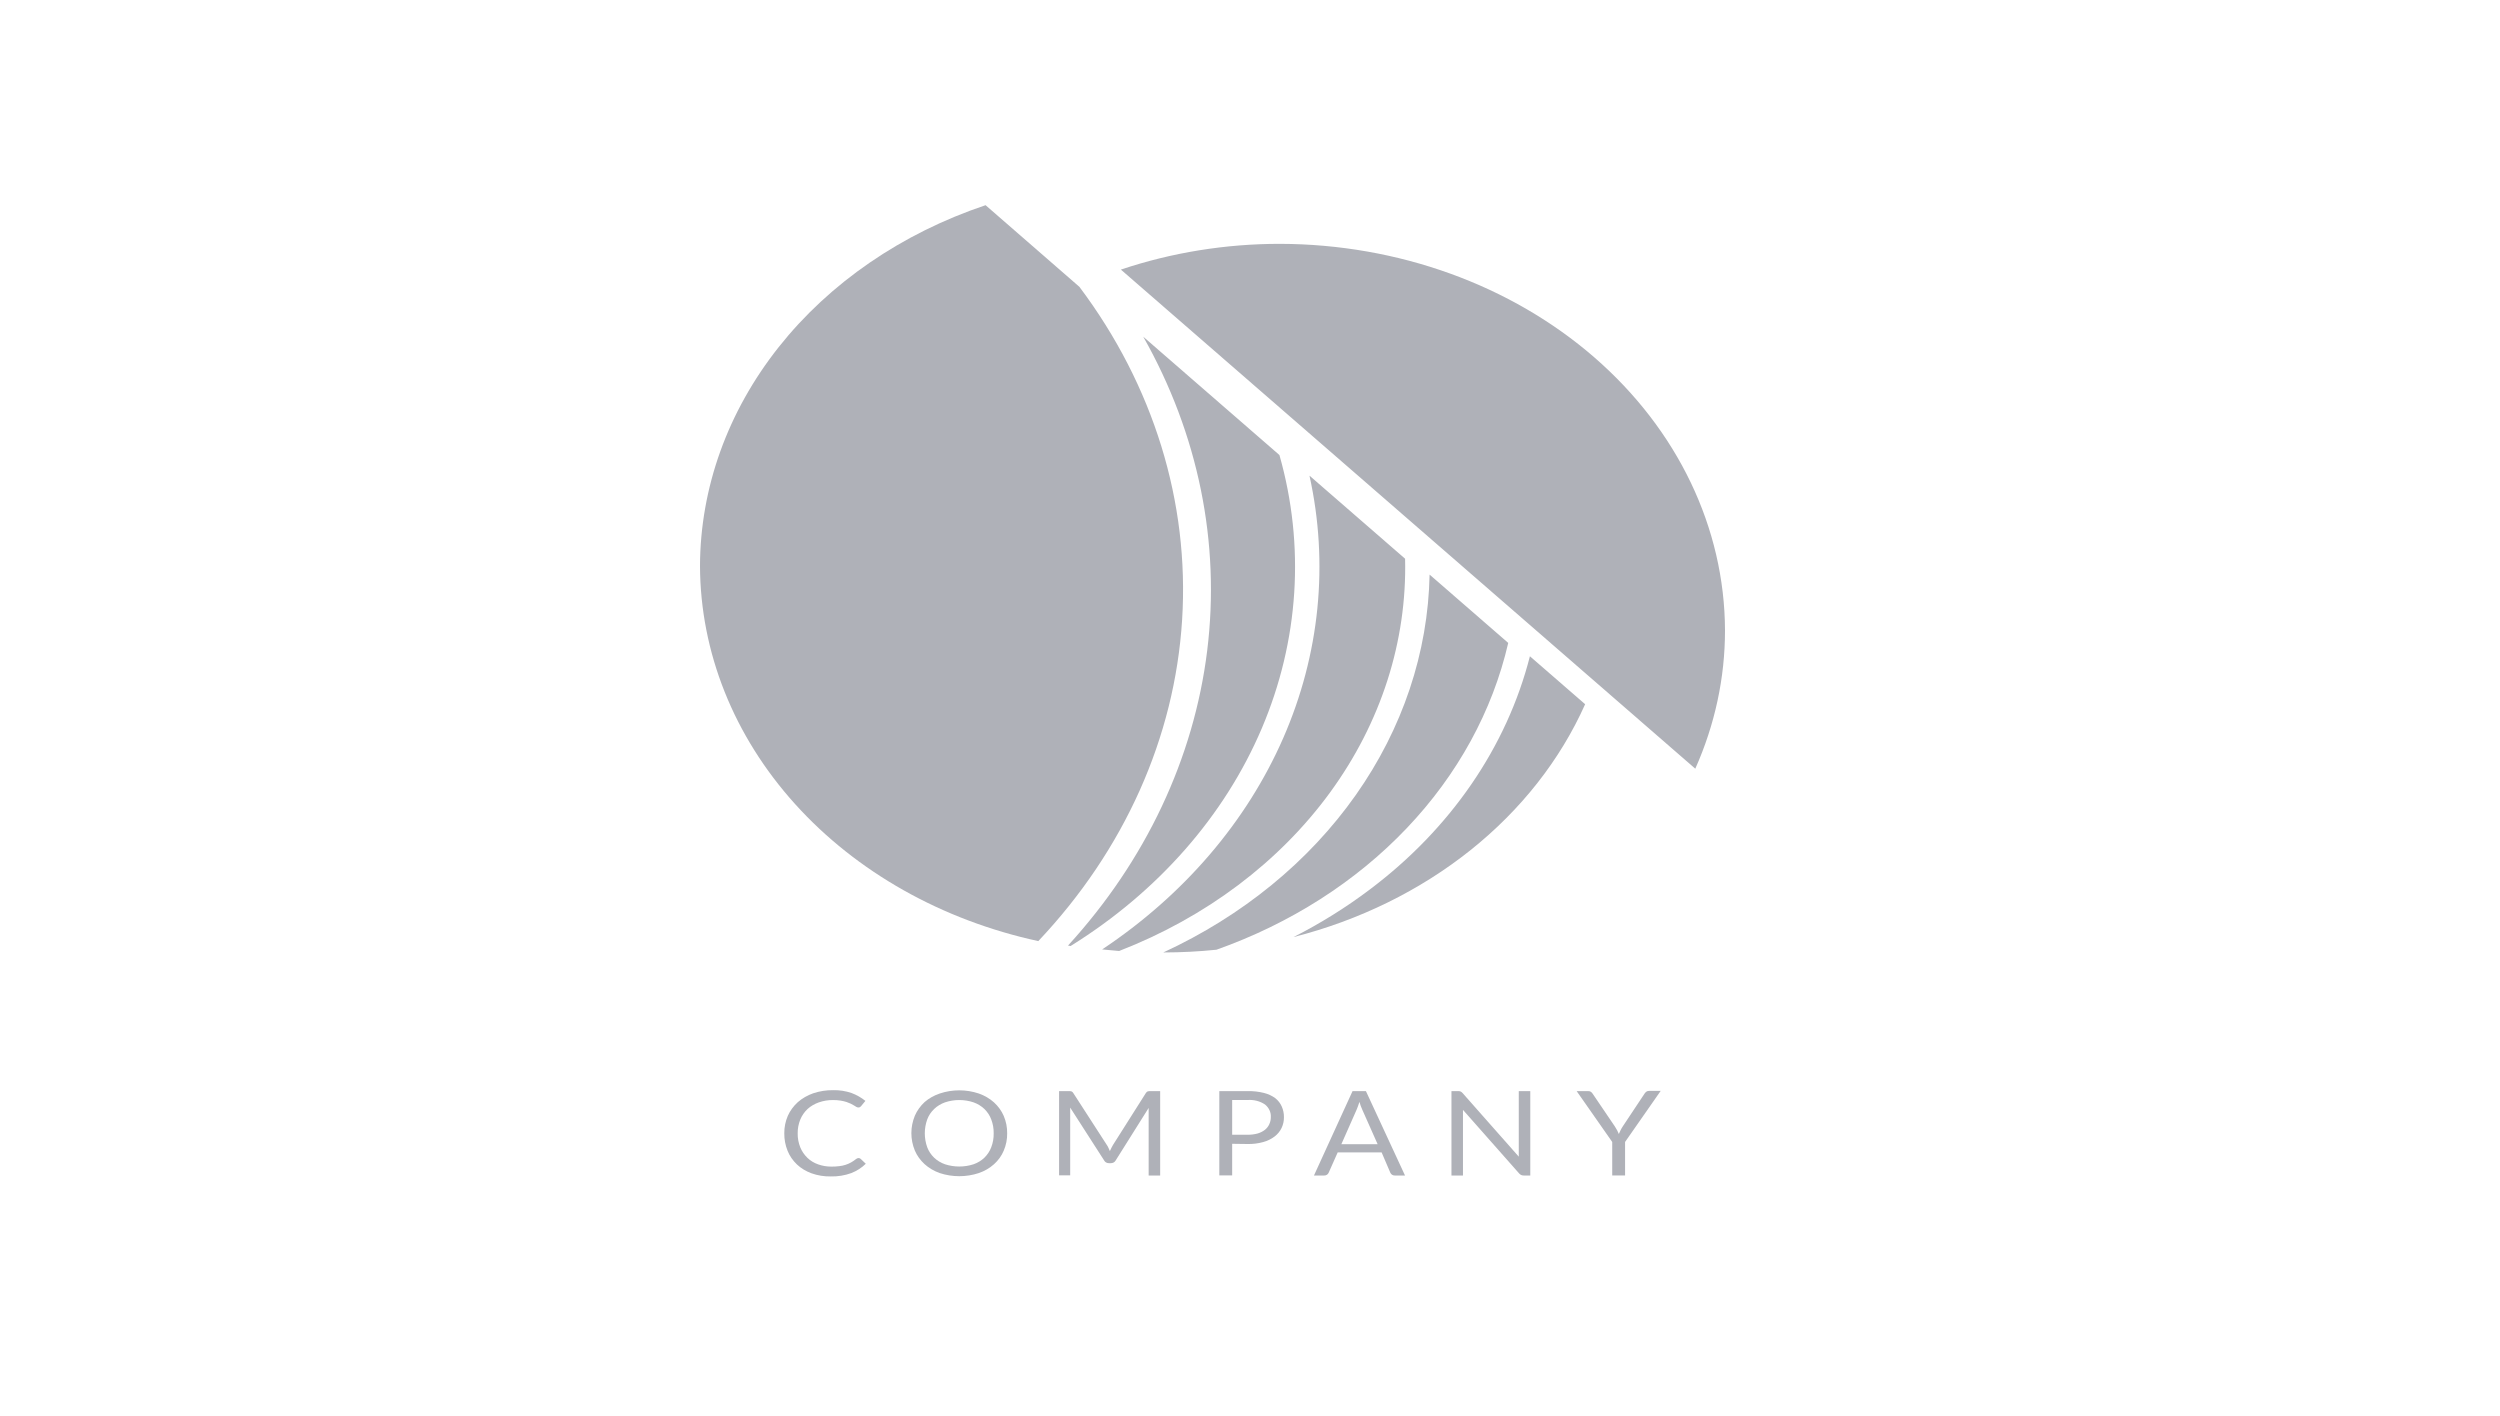
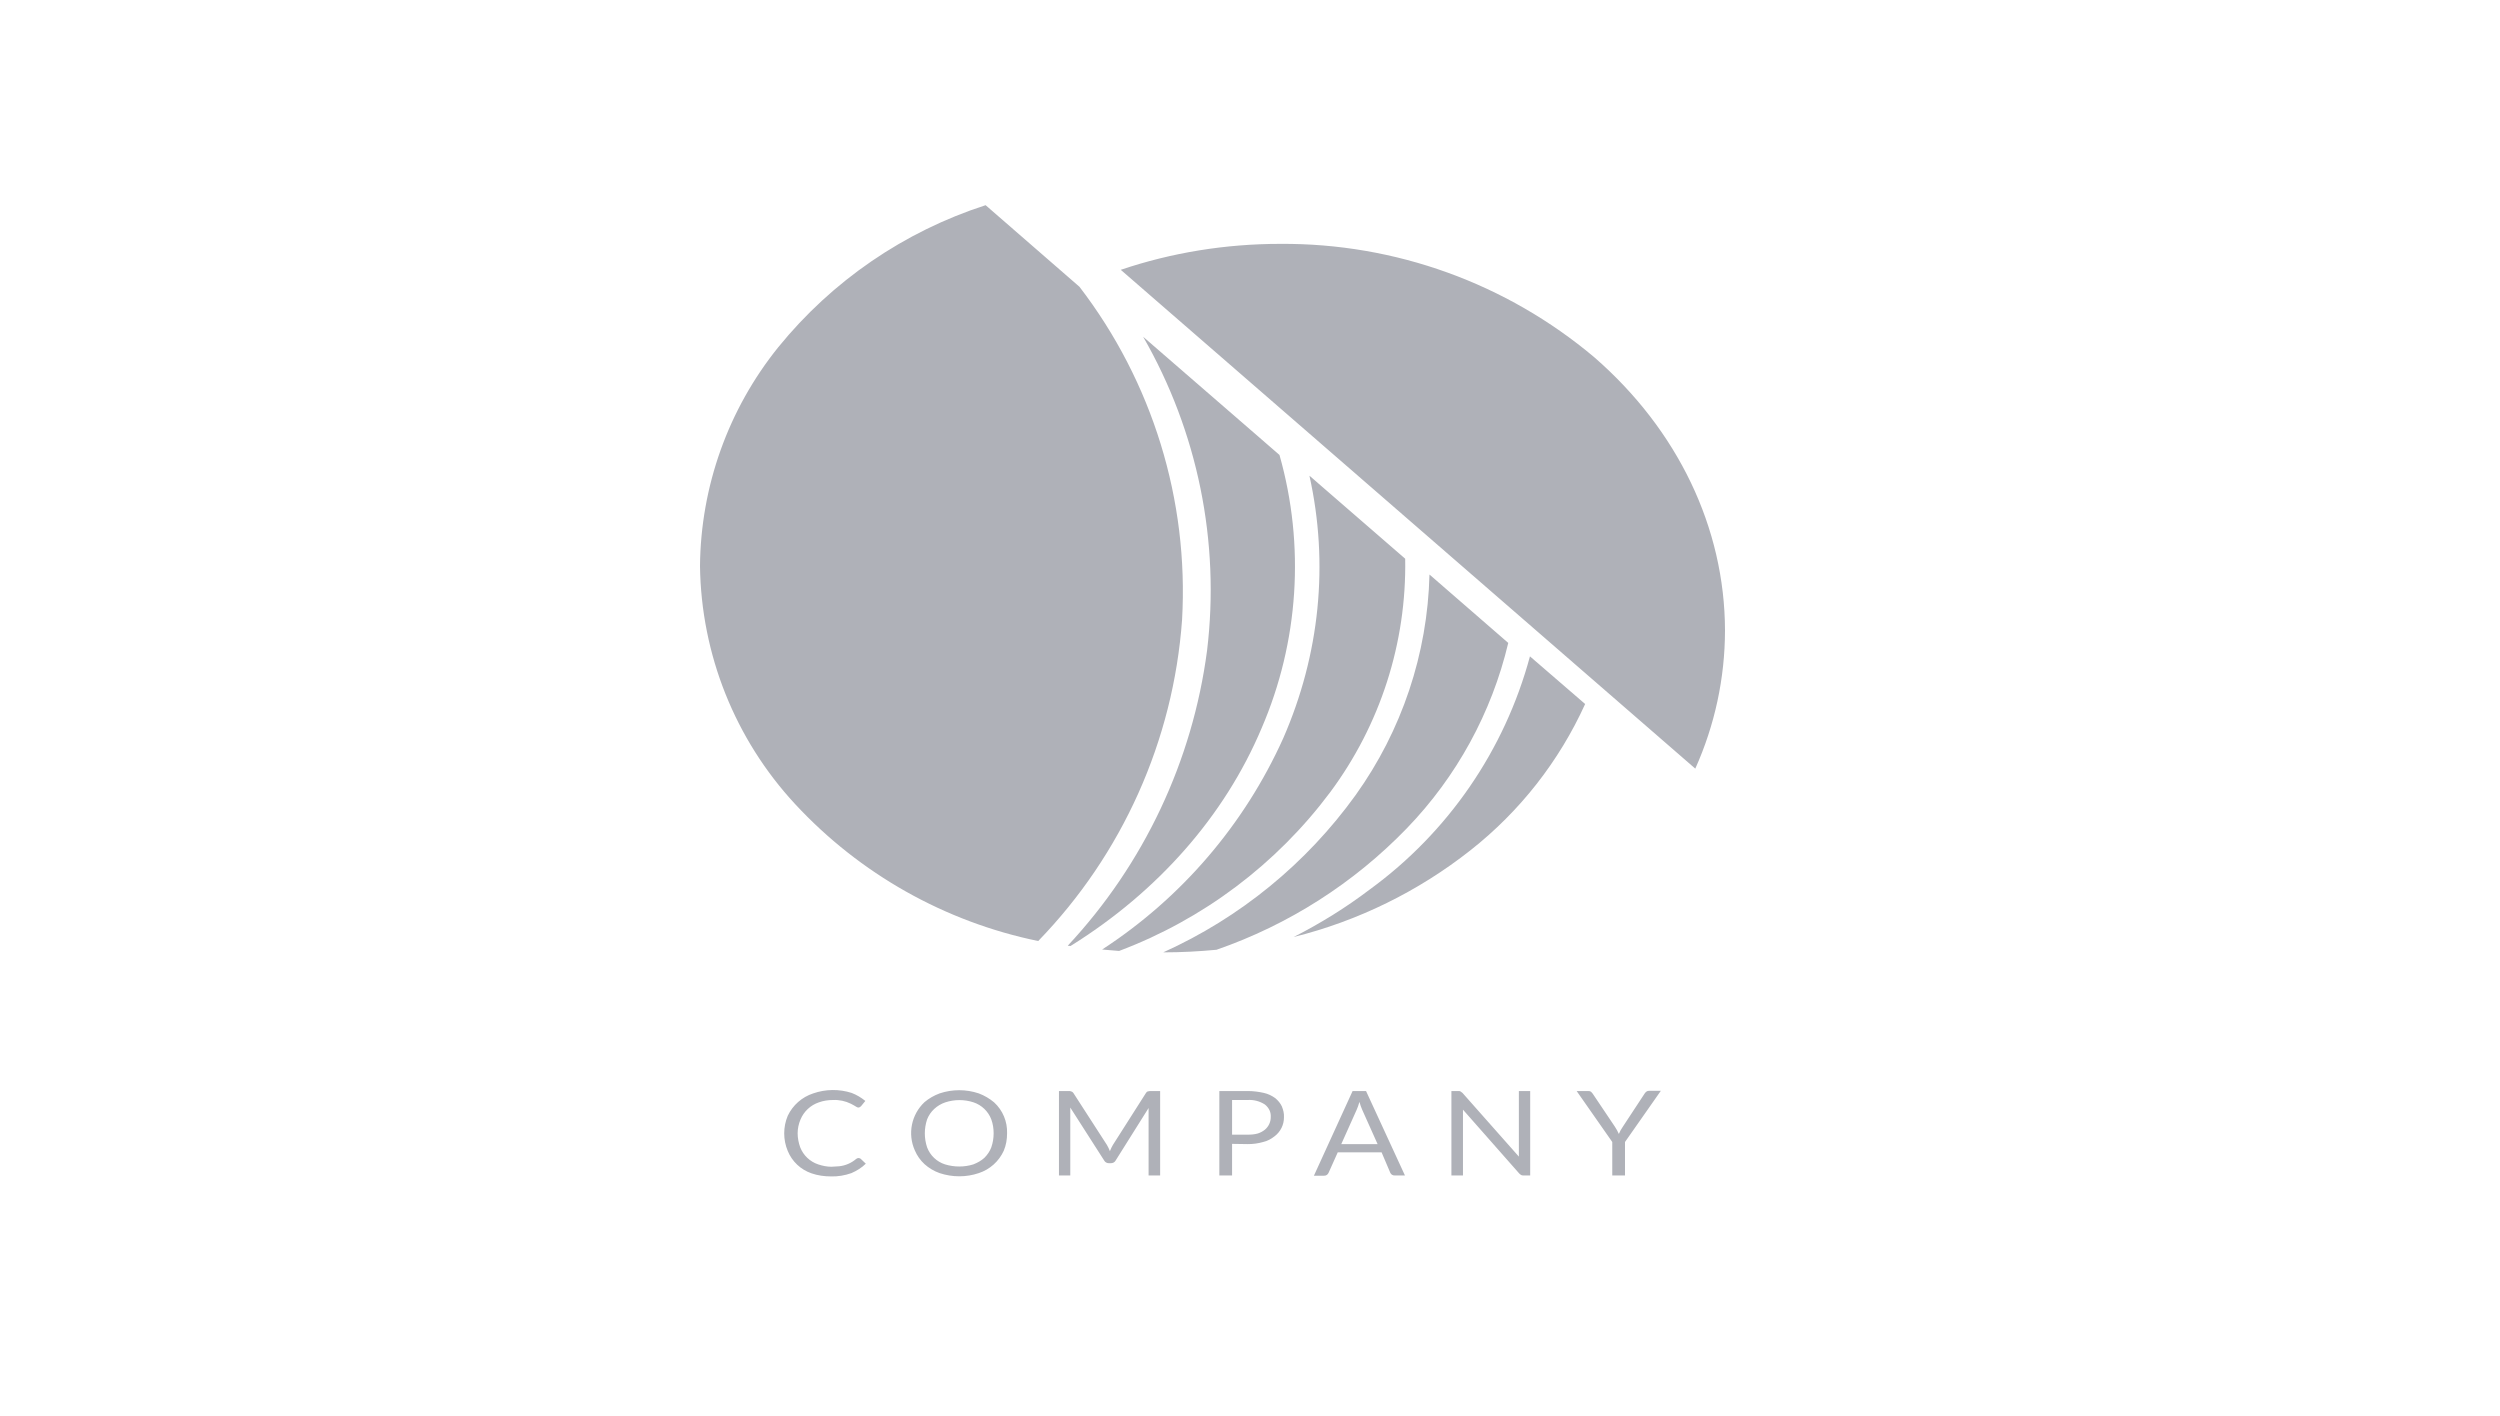
- <svg xmlns="http://www.w3.org/2000/svg" width="106" height="60" viewBox="0 0 106 60" fill="none">
-   <path d="M36.406 49.101C36.422 49.102 36.438 49.105 36.452 49.111C36.467 49.116 36.48 49.124 36.491 49.135L36.709 49.343C36.539 49.512 36.33 49.647 36.095 49.739C35.82 49.839 35.524 49.888 35.226 49.881C34.945 49.886 34.667 49.841 34.408 49.748C34.174 49.663 33.964 49.536 33.791 49.374C33.616 49.206 33.48 49.01 33.394 48.796C33.298 48.557 33.251 48.306 33.254 48.054C33.251 47.8 33.301 47.548 33.404 47.31C33.5 47.095 33.643 46.899 33.827 46.732C34.013 46.569 34.236 46.441 34.481 46.355C34.75 46.265 35.036 46.22 35.324 46.223C35.591 46.217 35.857 46.258 36.106 46.344C36.322 46.425 36.52 46.538 36.693 46.678L36.51 46.9C36.497 46.916 36.481 46.93 36.464 46.941C36.442 46.953 36.416 46.959 36.39 46.957C36.362 46.956 36.334 46.947 36.311 46.934L36.213 46.874L36.076 46.798C36.017 46.77 35.956 46.746 35.894 46.725C35.813 46.7 35.73 46.68 35.645 46.666C35.538 46.649 35.43 46.641 35.321 46.642C35.114 46.64 34.908 46.674 34.716 46.742C34.537 46.805 34.375 46.9 34.241 47.021C34.105 47.15 34.001 47.302 33.933 47.467C33.856 47.655 33.819 47.854 33.822 48.054C33.818 48.257 33.856 48.459 33.933 48.651C34 48.815 34.103 48.965 34.236 49.094C34.361 49.215 34.516 49.309 34.688 49.369C34.867 49.433 35.057 49.465 35.25 49.464C35.361 49.465 35.473 49.459 35.583 49.445C35.763 49.426 35.935 49.372 36.087 49.286C36.163 49.242 36.236 49.193 36.303 49.139C36.331 49.116 36.367 49.103 36.406 49.101Z" fill="#AFB1B8" />
-   <path d="M42.704 48.054C42.708 48.305 42.658 48.555 42.557 48.791C42.468 49.004 42.328 49.199 42.146 49.363C41.965 49.526 41.745 49.654 41.502 49.738C40.968 49.915 40.378 49.915 39.844 49.738C39.603 49.653 39.385 49.524 39.204 49.361C39.022 49.195 38.881 48.999 38.789 48.783C38.593 48.306 38.593 47.785 38.789 47.308C38.882 47.092 39.023 46.895 39.204 46.727C39.386 46.569 39.604 46.446 39.844 46.365C40.377 46.185 40.969 46.185 41.502 46.365C41.744 46.45 41.963 46.578 42.145 46.741C42.325 46.906 42.465 47.1 42.557 47.312C42.658 47.55 42.708 47.801 42.704 48.054ZM42.132 48.054C42.136 47.853 42.101 47.653 42.028 47.462C41.967 47.298 41.868 47.147 41.736 47.019C41.609 46.897 41.451 46.801 41.276 46.739C40.888 46.609 40.458 46.609 40.071 46.739C39.895 46.801 39.738 46.897 39.61 47.019C39.477 47.146 39.376 47.297 39.315 47.462C39.177 47.847 39.177 48.26 39.315 48.646C39.377 48.81 39.477 48.961 39.61 49.089C39.738 49.21 39.895 49.305 40.071 49.366C40.459 49.492 40.887 49.492 41.276 49.366C41.451 49.305 41.608 49.21 41.736 49.089C41.867 48.96 41.966 48.809 42.028 48.646C42.101 48.455 42.136 48.255 42.132 48.054Z" fill="#AFB1B8" />
-   <path d="M47.001 48.675L47.059 48.807C47.08 48.76 47.099 48.717 47.121 48.675C47.142 48.63 47.166 48.587 47.192 48.544L48.585 46.344C48.613 46.306 48.637 46.282 48.664 46.275C48.702 46.265 48.74 46.261 48.779 46.263H49.191V49.843H48.703V47.211C48.703 47.178 48.703 47.14 48.703 47.099C48.7 47.059 48.7 47.017 48.703 46.976L47.301 49.208C47.283 49.241 47.255 49.269 47.219 49.289C47.183 49.309 47.142 49.319 47.099 49.319H47.02C46.978 49.319 46.936 49.309 46.9 49.289C46.864 49.27 46.836 49.241 46.819 49.208L45.376 46.962C45.376 47.005 45.376 47.047 45.376 47.09C45.376 47.133 45.376 47.17 45.376 47.204V49.835H44.905V46.263H45.316C45.355 46.261 45.394 46.265 45.431 46.275C45.465 46.29 45.492 46.314 45.507 46.344L46.93 48.547C46.958 48.587 46.982 48.63 47.001 48.675Z" fill="#AFB1B8" />
-   <path d="M52.244 48.497V49.838H51.699V46.263H52.915C53.145 46.259 53.373 46.286 53.594 46.341C53.77 46.385 53.934 46.461 54.074 46.564C54.195 46.661 54.288 46.781 54.346 46.915C54.411 47.06 54.442 47.216 54.439 47.372C54.441 47.529 54.407 47.684 54.338 47.829C54.273 47.966 54.172 48.088 54.044 48.187C53.904 48.294 53.739 48.375 53.561 48.423C53.349 48.482 53.127 48.51 52.904 48.506L52.244 48.497ZM52.244 48.113H52.904C53.047 48.115 53.19 48.096 53.327 48.059C53.439 48.026 53.543 47.973 53.632 47.905C53.714 47.839 53.777 47.758 53.817 47.668C53.862 47.572 53.884 47.47 53.883 47.367C53.889 47.268 53.871 47.168 53.828 47.076C53.786 46.983 53.721 46.9 53.638 46.832C53.429 46.69 53.168 46.622 52.904 46.64H52.244V48.113Z" fill="#AFB1B8" />
-   <path d="M59.573 49.842H59.142C59.099 49.844 59.057 49.832 59.022 49.809C58.991 49.787 58.967 49.758 58.951 49.726L58.581 48.862H56.718L56.334 49.726C56.32 49.758 56.296 49.786 56.266 49.807C56.231 49.831 56.188 49.844 56.143 49.842H55.712L57.348 46.263H57.915L59.573 49.842ZM56.874 48.513H58.411L57.763 47.056C57.713 46.947 57.672 46.834 57.64 46.72L57.577 46.907C57.558 46.964 57.536 47.016 57.517 47.059L56.874 48.513Z" fill="#AFB1B8" />
-   <path d="M61.929 46.279C61.961 46.295 61.989 46.317 62.011 46.343L64.396 49.042C64.396 48.999 64.396 48.956 64.396 48.916C64.396 48.876 64.396 48.836 64.396 48.798V46.263H64.884V49.842H64.612C64.573 49.843 64.534 49.836 64.5 49.821C64.466 49.804 64.436 49.782 64.412 49.755L62.03 47.059C62.032 47.1 62.032 47.141 62.03 47.182C62.03 47.222 62.03 47.258 62.03 47.291V49.842H61.542V46.263H61.831C61.864 46.262 61.898 46.268 61.929 46.279Z" fill="#AFB1B8" />
-   <path d="M68.903 48.419V49.84H68.358V48.419L66.85 46.263H67.338C67.38 46.261 67.422 46.272 67.455 46.294C67.485 46.317 67.51 46.344 67.529 46.374L68.472 47.765C68.51 47.824 68.543 47.879 68.57 47.931C68.598 47.983 68.62 48.033 68.639 48.082L68.709 47.928C68.736 47.872 68.767 47.818 68.802 47.765L69.732 46.365C69.751 46.337 69.775 46.312 69.803 46.289C69.835 46.265 69.877 46.252 69.92 46.254H70.413L68.903 48.419Z" fill="#AFB1B8" />
-   <path d="M46.731 40.256C46.968 40.282 47.209 40.303 47.451 40.322C51.13 38.893 54.242 36.552 56.399 33.594C58.555 30.636 59.66 27.191 59.576 23.69L55.522 20.168C56.346 23.895 55.96 27.748 54.408 31.296C52.855 34.844 50.197 37.946 46.731 40.256Z" fill="#AFB1B8" />
-   <path d="M45.284 40.092L45.393 40.111C49.097 37.809 51.92 34.595 53.499 30.884C55.078 27.173 55.339 23.135 54.248 19.294L48.474 14.277C50.809 18.401 51.749 23.016 51.185 27.586C50.62 32.156 48.574 36.493 45.284 40.092Z" fill="#AFB1B8" />
-   <path d="M64.868 27.826C63.887 31.673 61.504 35.142 58.074 37.719C57.072 38.475 55.991 39.15 54.845 39.732C57.639 39.019 60.206 37.758 62.35 36.046C64.494 34.334 66.157 32.217 67.21 29.859L64.868 27.826Z" fill="#AFB1B8" />
-   <path d="M63.949 27.26L60.615 24.363C60.551 27.666 59.47 30.894 57.484 33.711C55.499 36.529 52.681 38.833 49.324 40.384H49.341C50.089 40.383 50.836 40.345 51.579 40.268C54.716 39.155 57.488 37.385 59.646 35.115C61.805 32.846 63.283 30.147 63.949 27.26Z" fill="#AFB1B8" />
-   <path d="M45.766 12.161L41.788 8.7C38.232 9.894 35.174 11.993 33.013 14.722C30.853 17.451 29.691 20.683 29.68 23.996V23.996C29.693 27.656 31.111 31.208 33.709 34.089C36.307 36.97 39.937 39.016 44.024 39.903C47.672 36.041 49.809 31.269 50.122 26.28C50.435 21.291 48.909 16.345 45.766 12.161Z" fill="#AFB1B8" />
-   <path d="M73.14 26.727C73.126 22.385 71.134 18.224 67.6 15.153C64.066 12.083 59.276 10.352 54.278 10.339C51.969 10.337 49.679 10.708 47.525 11.431L71.88 32.593C72.714 30.722 73.141 28.733 73.14 26.727Z" fill="#AFB1B8" />
+ <svg xmlns="http://www.w3.org/2000/svg" fill="none" viewBox="0 0 106 60">
+   <path fill="#AFB1B8" d="m36.4 49.1.05.01.04.02.22.21c-.17.17-.38.3-.61.4-.28.1-.58.15-.87.14-.28 0-.56-.04-.82-.13a1.67 1.67 0 0 1-1.01-.95 1.93 1.93 0 0 1 0-1.49 1.82 1.82 0 0 1 1.08-.95 2.57 2.57 0 0 1 1.63-.02c.21.08.41.2.58.34l-.18.22a.18.18 0 0 1-.05.04.13.13 0 0 1-.07.02.18.18 0 0 1-.08-.03l-.1-.06-.13-.07a1.55 1.55 0 0 0-.76-.16c-.2 0-.41.03-.6.1a1.29 1.29 0 0 0-.78.73 1.5 1.5 0 0 0-.12.58c0 .2.04.41.11.6a1.24 1.24 0 0 0 .76.72c.18.06.37.1.56.1l.33-.02a1.32 1.32 0 0 0 .72-.31.17.17 0 0 1 .1-.04Zm6.3-1.05c0 .26-.04.5-.14.74a1.77 1.77 0 0 1-1.06.95c-.53.18-1.12.18-1.66 0a1.91 1.91 0 0 1-.64-.38 1.68 1.68 0 0 1-.41-.58 1.8 1.8 0 0 1 .41-2.05c.19-.16.4-.28.64-.37a2.61 2.61 0 0 1 1.66 0c.24.09.46.22.65.38a1.7 1.7 0 0 1 .55 1.31Zm-.57 0c0-.2-.03-.4-.1-.59a1.22 1.22 0 0 0-.75-.72 1.92 1.92 0 0 0-1.2 0 1.3 1.3 0 0 0-.47.28 1.2 1.2 0 0 0-.3.44c-.13.39-.13.8 0 1.19a1.2 1.2 0 0 0 .76.72c.39.12.82.12 1.2 0 .18-.07.34-.16.47-.28.13-.13.23-.28.29-.44.07-.2.1-.4.1-.6Zm4.87.62.06.14.06-.14.07-.13 1.4-2.2c.02-.03.05-.06.07-.06a.37.37 0 0 1 .12-.02h.41v3.58h-.49v-2.86l-1.4 2.23a.2.2 0 0 1-.08.08.25.25 0 0 1-.12.03h-.08a.24.24 0 0 1-.12-.03.2.2 0 0 1-.08-.08l-1.44-2.25v2.88h-.48v-3.58h.42c.03 0 .07 0 .11.02.03.01.06.03.08.06l1.42 2.2.07.13Zm5.24-.17v1.34h-.54v-3.58h1.21c.23 0 .46.03.68.08.18.04.34.12.48.22.12.1.22.22.28.35.06.15.1.3.09.46a1 1 0 0 1-.4.81c-.14.11-.3.2-.48.24a2.3 2.3 0 0 1-.66.09l-.66-.01Zm0-.39h.66c.15 0 .29-.01.43-.05a.92.92 0 0 0 .3-.16.69.69 0 0 0 .25-.54.6.6 0 0 0-.05-.28.69.69 0 0 0-.2-.25 1.2 1.2 0 0 0-.73-.19h-.66v1.47Zm7.33 1.73h-.43a.2.2 0 0 1-.12-.03.22.22 0 0 1-.07-.08l-.37-.87h-1.86l-.39.87a.2.2 0 0 1-.2.12h-.42l1.64-3.59h.57l1.65 3.58Zm-2.7-1.33h1.54l-.65-1.45a2.37 2.37 0 0 1-.12-.34l-.06.19-.06.15-.65 1.45Zm5.06-2.23.08.06 2.39 2.7v-2.78h.48v3.58h-.27c-.04 0-.08 0-.11-.02a.3.3 0 0 1-.09-.07l-2.38-2.7v2.79h-.49v-3.58h.3c.02 0 .06 0 .09.02Zm6.97 2.14v1.42h-.54v-1.42l-1.51-2.16h.49a.2.2 0 0 1 .12.03l.07.08.94 1.4a2.15 2.15 0 0 1 .17.31l.07-.15.1-.16.92-1.4a.38.38 0 0 1 .07-.08.18.18 0 0 1 .12-.04h.5l-1.52 2.17Zm-22.17-8.16.72.06a19.95 19.95 0 0 0 8.95-6.73 16.11 16.11 0 0 0 3.18-9.9l-4.06-3.52c.83 3.73.44 7.58-1.11 11.13a20.96 20.96 0 0 1-7.68 8.96Z" />
+   <path fill="#AFB1B8" d="m45.28 40.1.11.01c3.7-2.3 6.53-5.51 8.1-9.23a17.33 17.33 0 0 0 .76-11.59l-5.78-5.01a21.53 21.53 0 0 1 2.71 13.3 22.67 22.67 0 0 1-5.9 12.51Zm19.59-12.27a18.04 18.04 0 0 1-6.8 9.89c-1 .76-2.08 1.43-3.22 2.01a19.87 19.87 0 0 0 7.5-3.68 16.65 16.65 0 0 0 4.86-6.2l-2.34-2.02Z" />
+   <path fill="#AFB1B8" d="m63.95 27.26-3.34-2.9a16.76 16.76 0 0 1-3.13 9.35 20.38 20.38 0 0 1-8.16 6.67h.02c.75 0 1.5-.04 2.24-.11a20.61 20.61 0 0 0 8.07-5.15 16.95 16.95 0 0 0 4.3-7.86Zm-18.18-15.1L41.79 8.7A18.75 18.75 0 0 0 33 14.72 15 15 0 0 0 29.68 24a15.14 15.14 0 0 0 4.03 10.09 19.39 19.39 0 0 0 10.31 5.81 21.84 21.84 0 0 0 6.1-13.62 21.22 21.22 0 0 0-4.35-14.12Zm27.37 14.57c-.01-4.35-2-8.5-5.54-11.58a20.45 20.45 0 0 0-13.32-4.81c-2.31 0-4.6.37-6.76 1.1l24.36 21.15a14.35 14.35 0 0 0 1.26-5.86Z" />
</svg>
